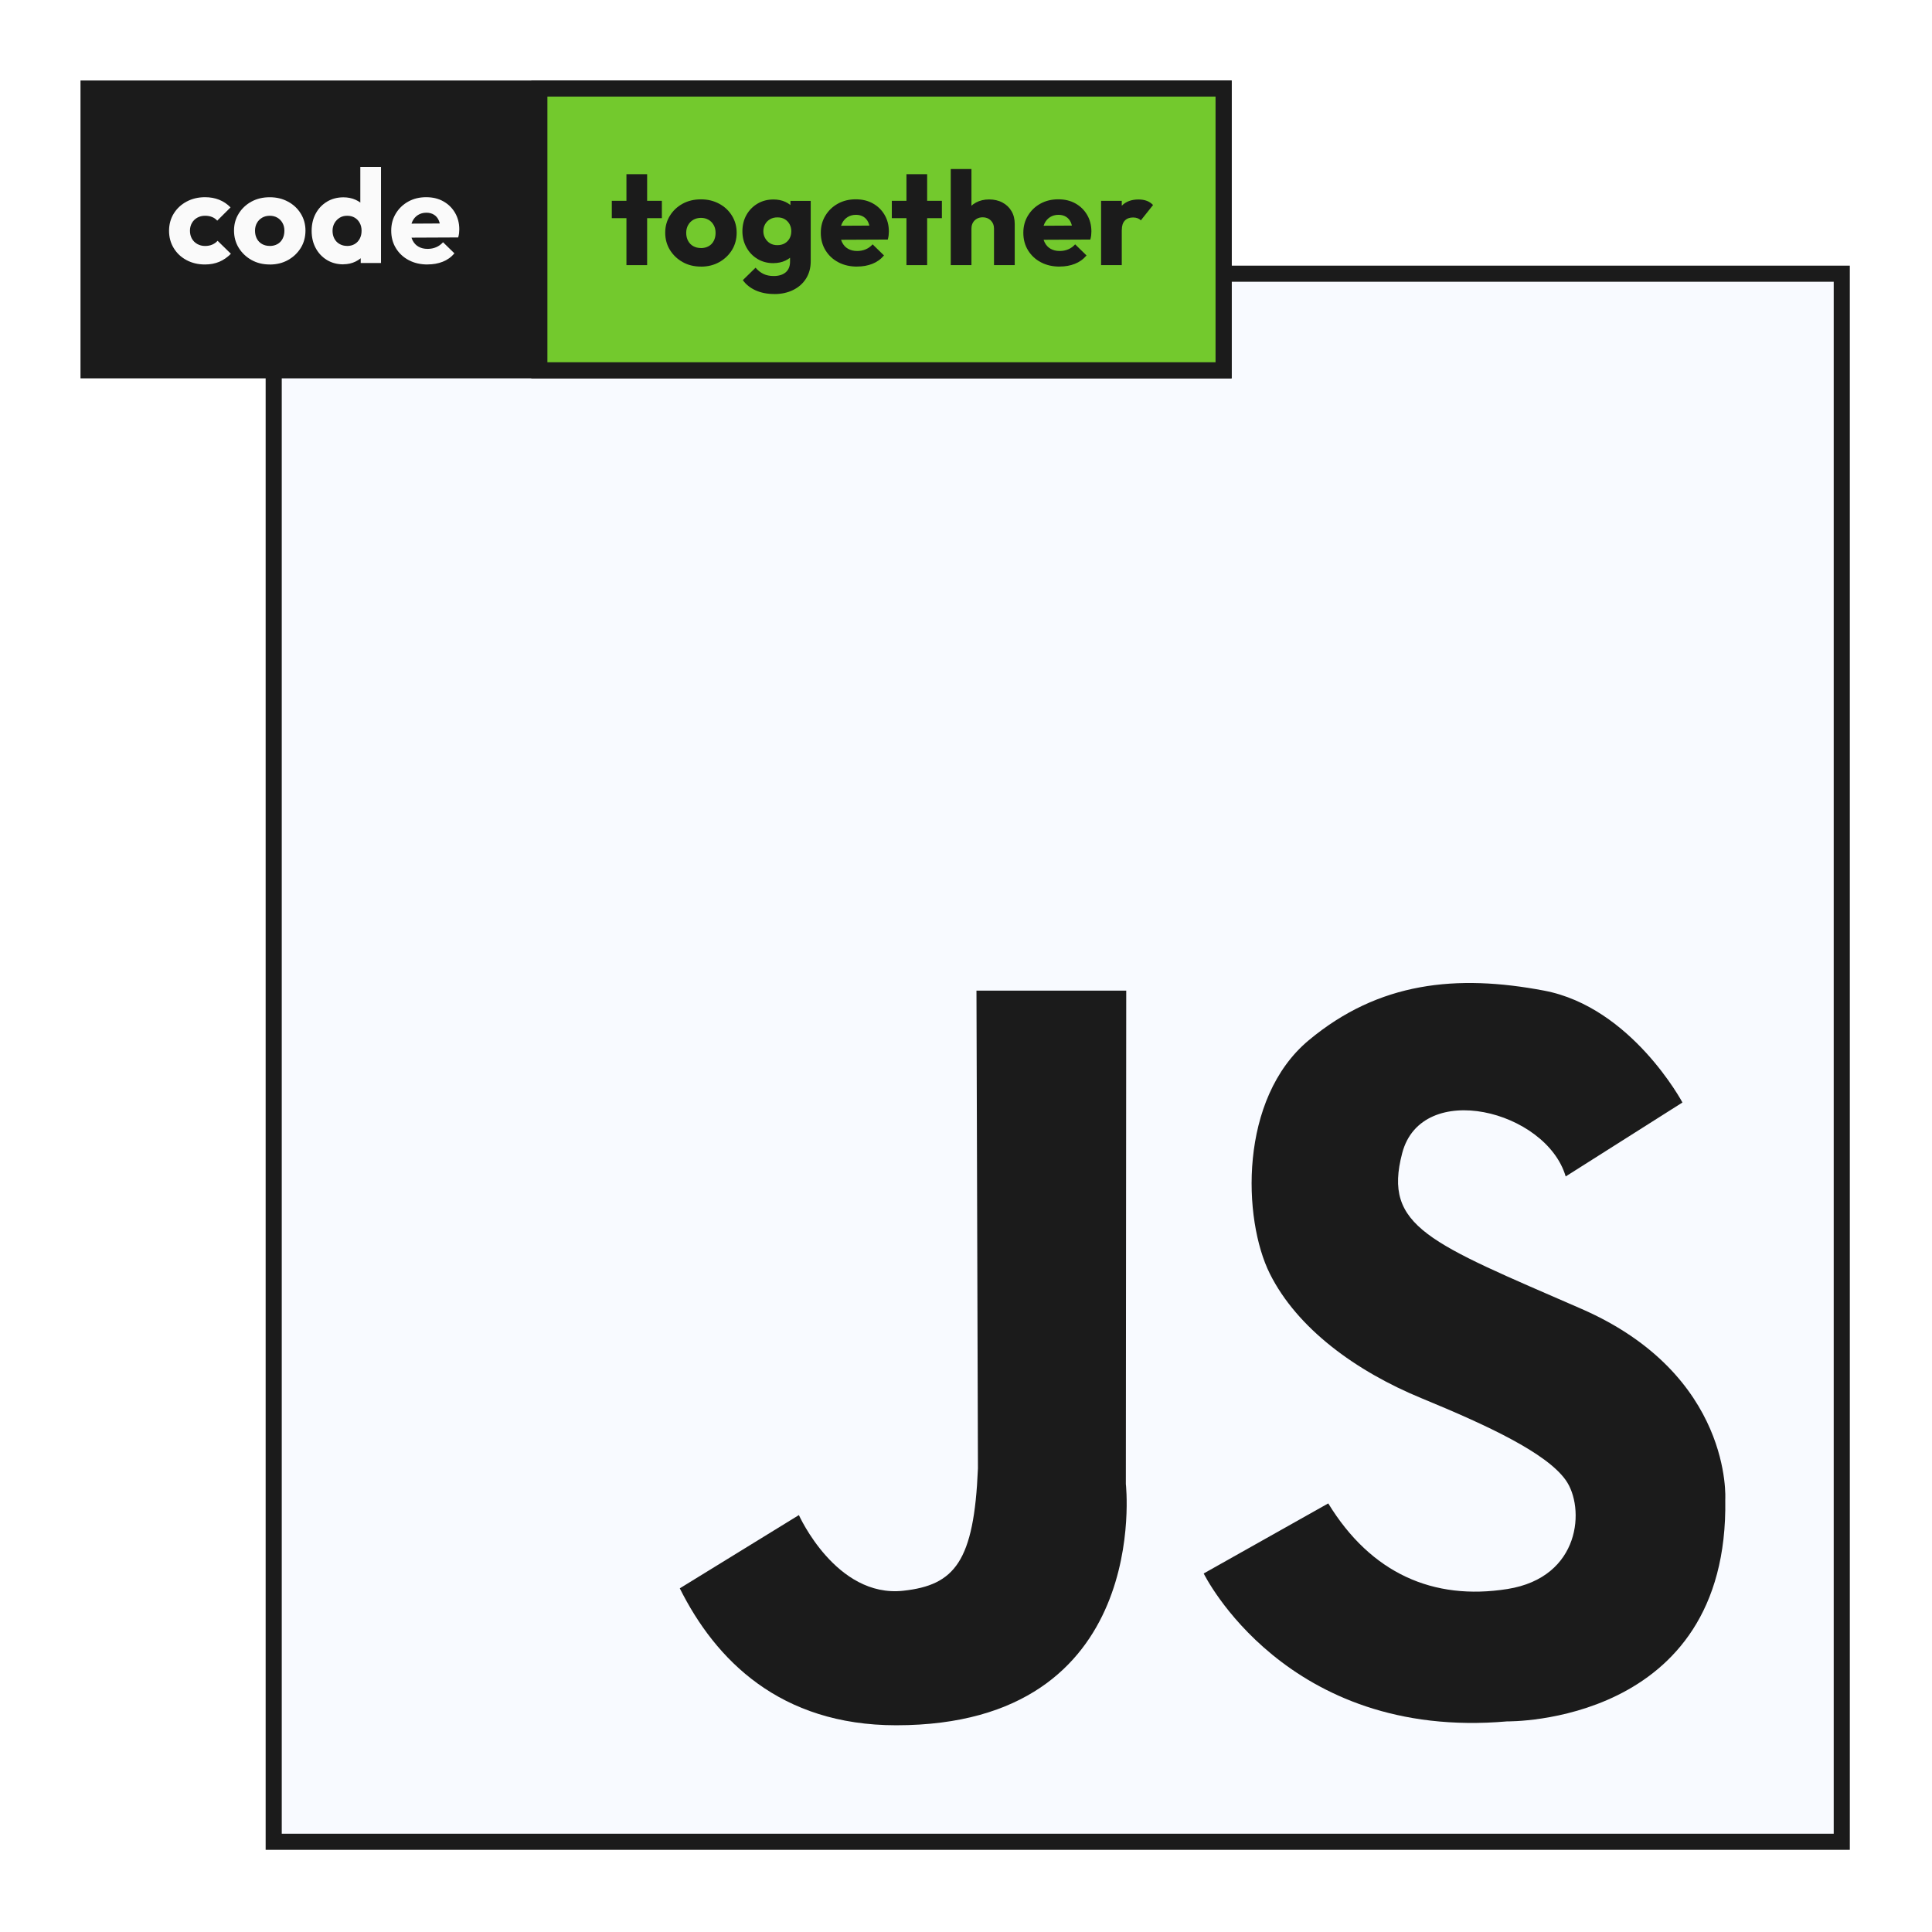
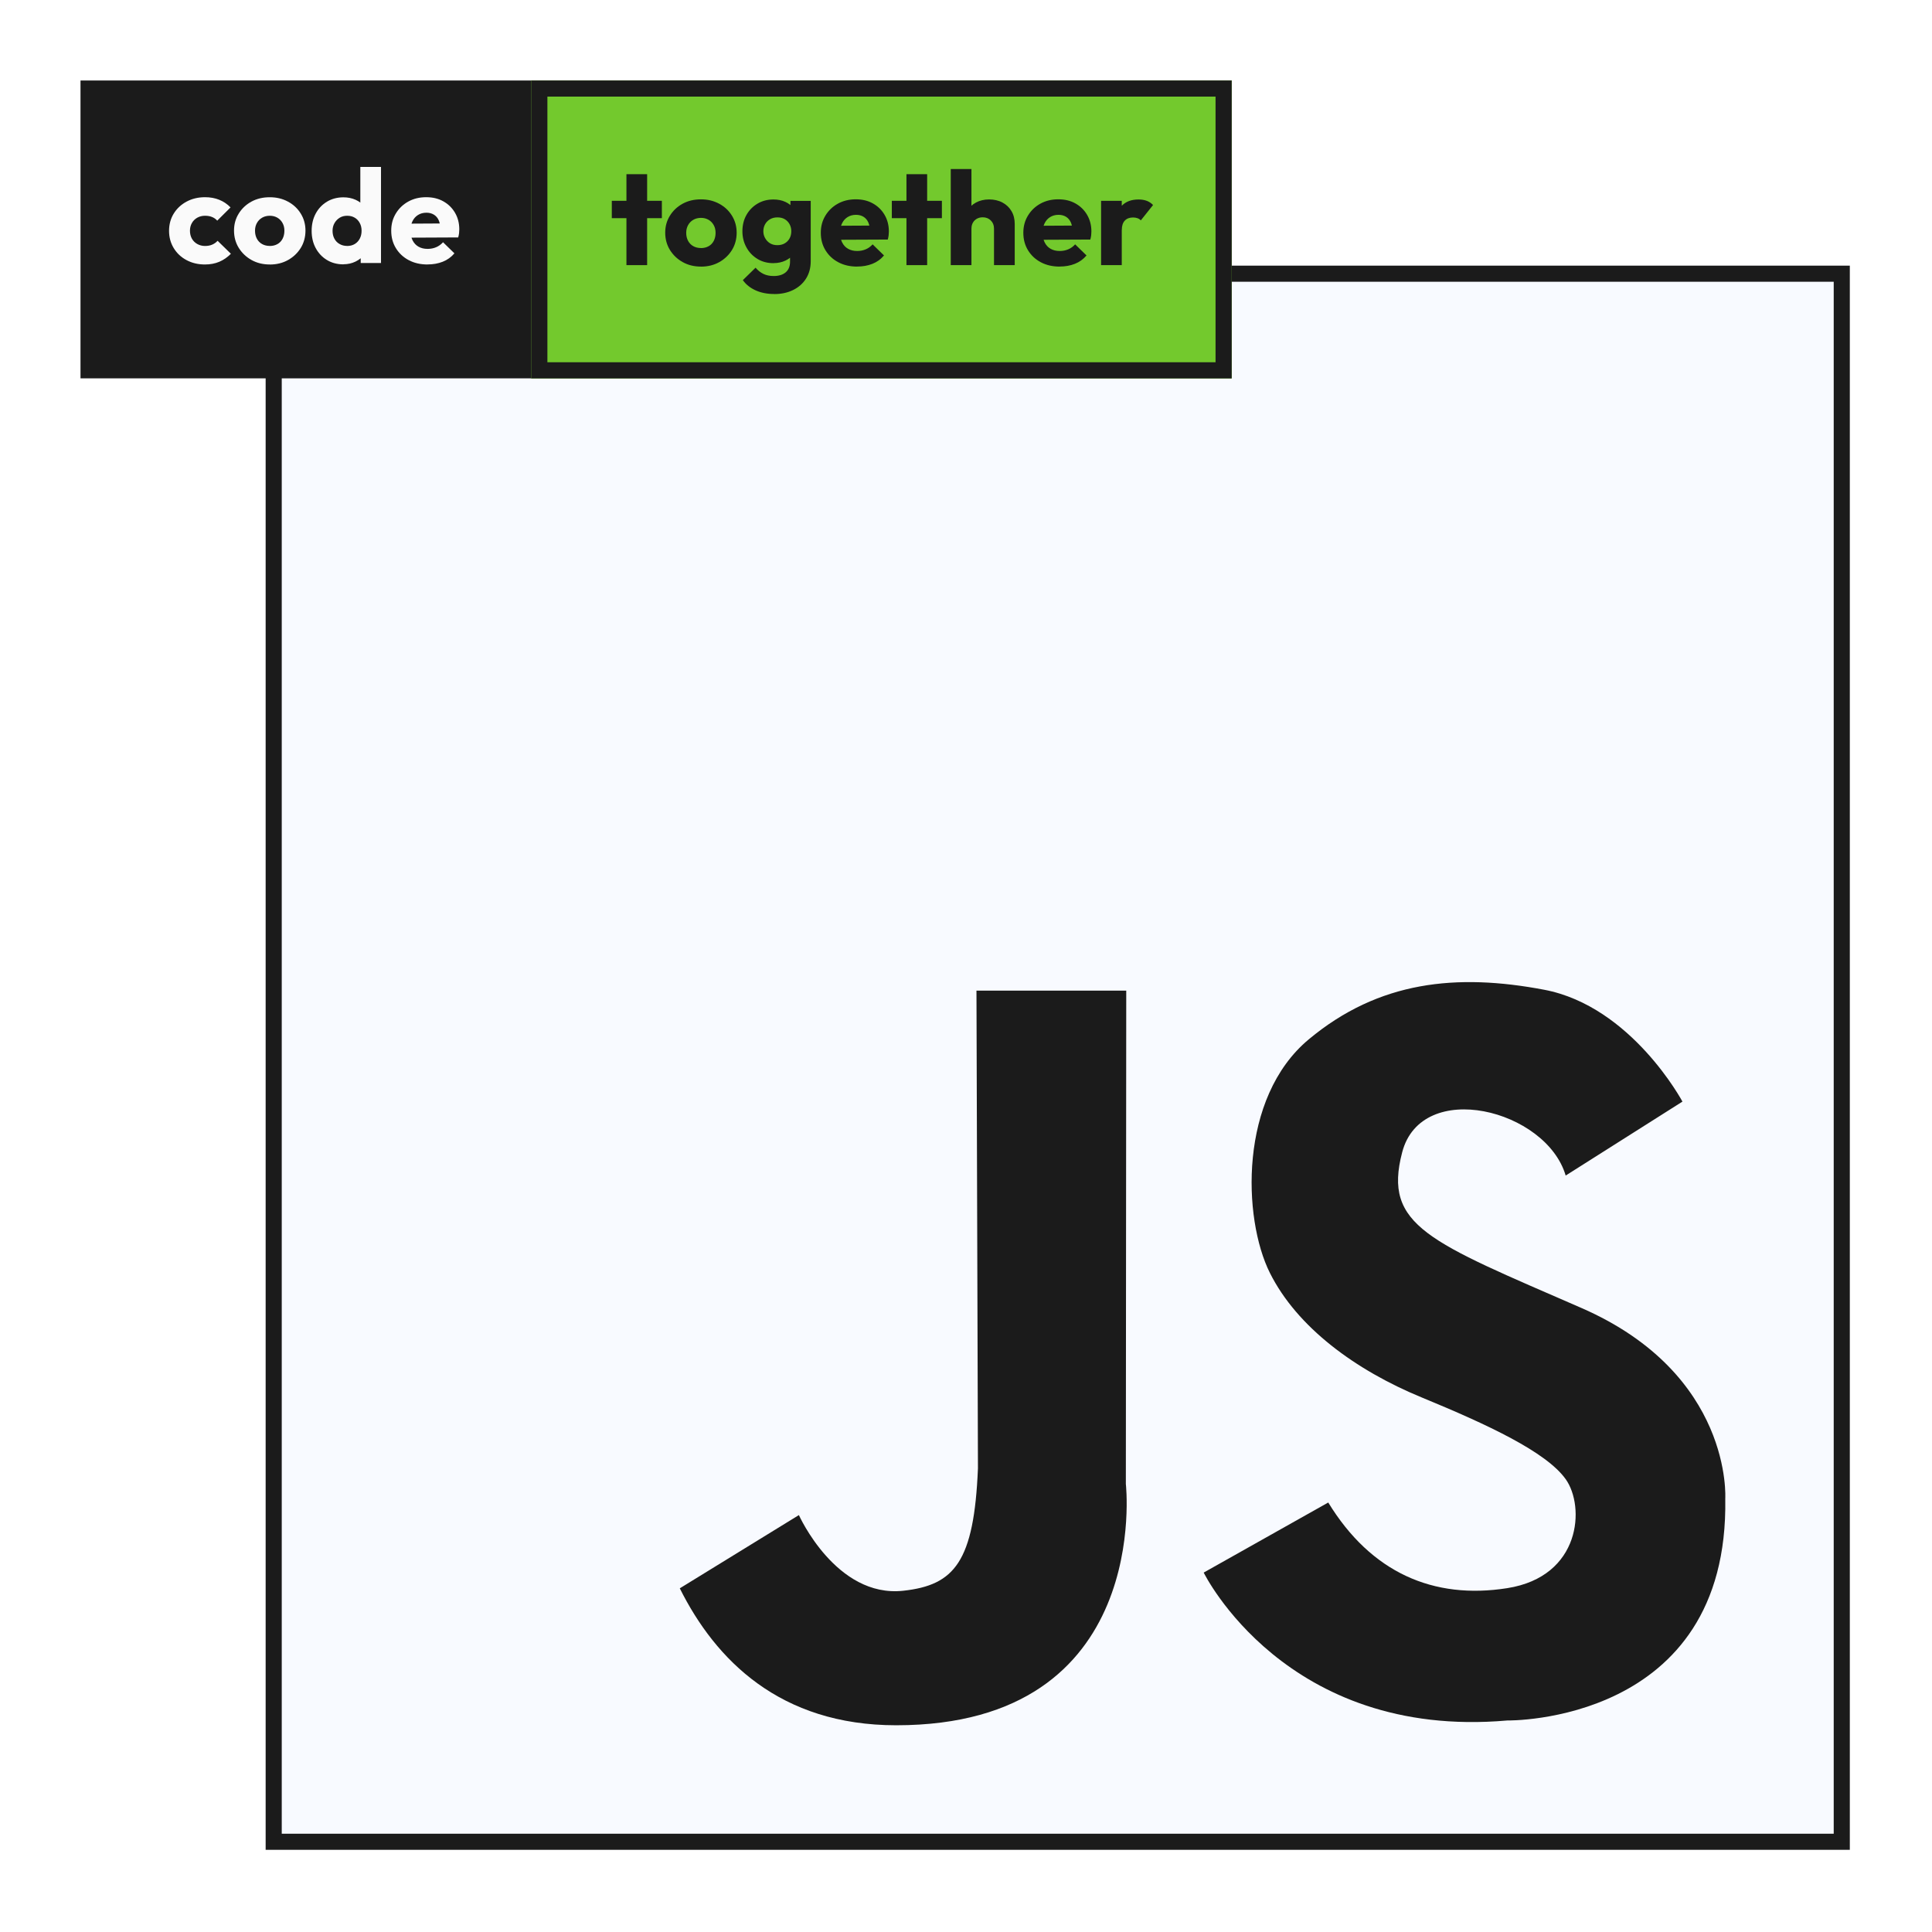
<svg xmlns="http://www.w3.org/2000/svg" width="240" height="240" viewBox="0 0 240 240" fill="none">
-   <path d="M34 228.791V34H228.791V228.791H34Z" fill="#F8FAFF" stroke="#1B1B1B" stroke-width="2" stroke-miterlimit="10" />
-   <path d="M139.905 123.06L139.857 184.341C139.857 184.341 143.242 214.319 111.33 214.319C96.887 214.319 88.88 206.196 84.446 197.309L99.242 188.209C99.242 188.209 103.854 198.522 112.205 197.608C118.582 196.912 121 194.011 121.483 182.407L121.3 123.06H139.905Z" fill="#1B1B1B" />
-   <path d="M194.495 146.143L209 136.956C209 136.956 202.685 125.124 191.821 123.06C180.956 121 171.286 121.967 162.583 129.22C153.879 136.473 154.363 151.462 157.747 158.231C161.132 165 168.385 170.319 176.605 173.703C184.824 177.088 192.077 180.473 194.495 183.857C196.912 187.242 196.429 195.945 187.242 197.396C178.055 198.846 170.319 195.462 165 186.758L149.528 195.462C149.528 195.462 159.681 216.253 187.242 213.835C187.242 213.835 214.802 214.319 214.319 186.275C214.319 186.275 215.286 170.802 196.429 162.582C177.572 154.363 171.769 152.429 174.187 143.242C176.605 134.055 192.077 137.923 194.495 146.143Z" fill="#1B1B1B" />
-   <rect x="10" y="10" width="143" height="37" fill="#1B1B1B" />
-   <path d="M67 46V11H152V46H67Z" fill="#73C92D" stroke="#1B1B1B" stroke-width="2" />
+   <path d="M229.791 33H33V229.791H229.791V33Z" fill="#F8FAFF" />
+   <path fill-rule="evenodd" clip-rule="evenodd" d="M227.791 35H35V227.791H227.791V35ZM229.791 33V229.791H33V33H229.791Z" fill="#1B1B1B" />
+   <path d="M139.906 123.06L139.857 184.341C139.857 184.341 143.242 214.319 111.33 214.319C96.887 214.319 88.88 206.196 84.446 197.308L99.242 188.209C99.242 188.209 103.855 198.522 112.205 197.608C118.582 196.912 121 194.011 121.484 182.407L121.3 123.06H139.906Z" fill="#1B1B1B" />
+   <path d="M194.494 146.032L209 136.845C209 136.845 202.685 125.014 191.821 122.949C180.956 120.889 171.286 121.856 162.582 129.109C153.879 136.362 154.363 151.351 157.747 158.12C161.132 164.889 168.385 170.208 176.604 173.593C184.824 176.977 192.077 180.362 194.494 183.746C196.912 187.131 196.429 195.834 187.242 197.285C178.055 198.735 170.319 195.351 165 186.647L149.527 195.351C149.527 195.351 159.681 216.142 187.242 213.724C187.242 213.724 214.802 214.208 214.319 186.164C214.319 186.164 215.286 170.691 196.429 162.472C177.571 154.252 171.769 152.318 174.187 143.131C176.604 133.944 192.077 137.812 194.494 146.032Z" fill="#1B1B1B" />
+   <path d="M10 10H153V47H10V10Z" fill="#1B1B1B" />
+   <path d="M153 10H66V47H153V10Z" fill="#73C92D" />
+   <path fill-rule="evenodd" clip-rule="evenodd" d="M151 12H68V45H151V12ZM153 10V47H66V10H153Z" fill="#1B1B1B" />
  <path d="M76 27.101V24.945H82.219V27.101H76ZM77.819 32.936V21.639H80.389V32.936H77.819Z" fill="#1B1B1B" />
-   <path d="M87.073 33.117C86.225 33.117 85.47 32.931 84.806 32.558C84.136 32.185 83.612 31.68 83.218 31.046C82.83 30.412 82.635 29.699 82.635 28.906C82.635 28.113 82.83 27.426 83.213 26.803C83.596 26.18 84.12 25.68 84.789 25.312C85.459 24.945 86.22 24.764 87.073 24.764C87.926 24.764 88.66 24.945 89.335 25.307C90.01 25.669 90.539 26.164 90.928 26.798C91.317 27.426 91.511 28.134 91.511 28.911C91.511 29.688 91.317 30.428 90.928 31.057C90.539 31.685 90.01 32.191 89.346 32.563C88.682 32.936 87.921 33.122 87.079 33.122L87.073 33.117ZM87.073 30.817C87.43 30.817 87.743 30.742 88.023 30.588C88.304 30.434 88.515 30.21 88.666 29.923C88.817 29.63 88.892 29.3 88.892 28.927C88.892 28.554 88.817 28.246 88.66 27.963C88.504 27.681 88.293 27.463 88.018 27.303C87.743 27.144 87.43 27.064 87.079 27.064C86.728 27.064 86.404 27.144 86.128 27.303C85.848 27.463 85.632 27.687 85.475 27.969C85.319 28.251 85.243 28.57 85.243 28.922C85.243 29.294 85.319 29.625 85.475 29.917C85.632 30.21 85.848 30.428 86.128 30.583C86.404 30.737 86.722 30.812 87.079 30.812L87.073 30.817Z" fill="#1B1B1B" />
-   <path d="M96.078 32.691C95.333 32.691 94.669 32.515 94.092 32.164C93.514 31.813 93.055 31.339 92.726 30.732C92.391 30.13 92.224 29.459 92.224 28.725C92.224 27.99 92.391 27.293 92.726 26.702C93.061 26.111 93.519 25.642 94.102 25.296C94.686 24.95 95.344 24.78 96.078 24.78C96.635 24.78 97.131 24.881 97.569 25.083C98.006 25.286 98.362 25.573 98.638 25.941C98.907 26.308 99.064 26.734 99.096 27.213V30.253C99.064 30.727 98.907 31.142 98.638 31.509C98.362 31.877 98.011 32.164 97.569 32.372C97.131 32.579 96.635 32.686 96.078 32.686V32.691ZM96.197 36.524C95.317 36.524 94.545 36.375 93.87 36.072C93.201 35.768 92.666 35.347 92.278 34.799L93.859 33.255C94.151 33.596 94.475 33.852 94.837 34.027C95.198 34.203 95.625 34.288 96.111 34.288C96.743 34.288 97.245 34.134 97.601 33.83C97.957 33.527 98.141 33.085 98.141 32.515V30.492L98.573 28.751L98.189 27.011V24.956H100.711V32.451C100.711 33.271 100.516 33.99 100.128 34.608C99.739 35.22 99.204 35.694 98.519 36.029C97.833 36.364 97.061 36.529 96.192 36.529L96.197 36.524ZM96.564 30.455C96.921 30.455 97.228 30.381 97.487 30.226C97.747 30.072 97.946 29.869 98.087 29.608C98.227 29.353 98.297 29.055 98.297 28.714C98.297 28.405 98.227 28.123 98.087 27.857C97.946 27.596 97.752 27.389 97.493 27.234C97.239 27.08 96.931 27.005 96.575 27.005C96.219 27.005 95.927 27.08 95.657 27.234C95.393 27.389 95.188 27.596 95.042 27.857C94.896 28.118 94.826 28.411 94.826 28.73C94.826 29.049 94.901 29.326 95.053 29.593C95.204 29.859 95.404 30.072 95.663 30.226C95.922 30.381 96.219 30.455 96.564 30.455Z" fill="#1B1B1B" />
+   <path d="M87.073 33.117C86.225 33.117 85.47 32.931 84.806 32.558C84.136 32.185 83.612 31.679 83.218 31.046C82.83 30.412 82.635 29.699 82.635 28.906C82.635 28.113 82.83 27.426 83.213 26.803C83.596 26.18 84.12 25.68 84.789 25.312C85.459 24.945 86.22 24.764 87.073 24.764C87.926 24.764 88.66 24.945 89.335 25.307C90.01 25.669 90.539 26.164 90.928 26.797C91.317 27.426 91.511 28.134 91.511 28.911C91.511 29.688 91.317 30.428 90.928 31.056C90.539 31.685 90.01 32.191 89.346 32.563C88.682 32.936 87.921 33.122 87.079 33.122L87.073 33.117ZM87.073 30.817C87.43 30.817 87.743 30.742 88.023 30.588C88.304 30.434 88.515 30.21 88.666 29.923C88.817 29.63 88.892 29.3 88.892 28.927C88.892 28.554 88.817 28.246 88.66 27.963C88.504 27.681 88.293 27.463 88.018 27.303C87.743 27.144 87.43 27.064 87.079 27.064C86.728 27.064 86.404 27.144 86.128 27.303C85.848 27.463 85.632 27.687 85.475 27.969C85.319 28.251 85.243 28.57 85.243 28.922C85.243 29.294 85.319 29.624 85.475 29.917C85.632 30.21 85.848 30.428 86.128 30.583C86.404 30.737 86.722 30.812 87.079 30.812L87.073 30.817Z" fill="#1B1B1B" />
+   <path d="M96.078 32.691C95.333 32.691 94.669 32.515 94.092 32.164C93.514 31.812 93.055 31.339 92.726 30.732C92.391 30.13 92.224 29.459 92.224 28.725C92.224 27.99 92.391 27.293 92.726 26.702C93.061 26.111 93.519 25.642 94.102 25.296C94.686 24.95 95.344 24.78 96.078 24.78C96.635 24.78 97.131 24.881 97.569 25.083C98.006 25.286 98.362 25.573 98.638 25.94C98.907 26.308 99.064 26.734 99.096 27.213V30.253C99.064 30.727 98.907 31.142 98.638 31.509C98.362 31.876 98.011 32.164 97.569 32.371C97.131 32.579 96.635 32.686 96.078 32.686V32.691ZM96.197 36.524C95.317 36.524 94.545 36.375 93.87 36.072C93.201 35.768 92.666 35.347 92.278 34.799L93.859 33.255C94.151 33.596 94.475 33.852 94.837 34.027C95.198 34.203 95.625 34.288 96.111 34.288C96.743 34.288 97.245 34.134 97.601 33.83C97.957 33.527 98.141 33.085 98.141 32.515V30.492L98.573 28.751L98.189 27.011V24.956H100.711V32.451C100.711 33.271 100.516 33.99 100.128 34.608C99.739 35.22 99.204 35.694 98.519 36.029C97.833 36.364 97.061 36.529 96.192 36.529L96.197 36.524ZM96.564 30.455C96.921 30.455 97.228 30.38 97.487 30.226C97.747 30.072 97.946 29.869 98.087 29.608C98.227 29.353 98.297 29.055 98.297 28.714C98.297 28.405 98.227 28.123 98.087 27.857C97.946 27.596 97.752 27.389 97.493 27.234C97.239 27.08 96.931 27.005 96.575 27.005C96.219 27.005 95.927 27.08 95.657 27.234C95.393 27.389 95.188 27.596 95.042 27.857C94.896 28.118 94.826 28.411 94.826 28.73C94.826 29.049 94.901 29.326 95.053 29.593C95.204 29.859 95.404 30.072 95.663 30.226C95.922 30.38 96.219 30.455 96.564 30.455Z" fill="#1B1B1B" />
  <path d="M106.482 33.117C105.602 33.117 104.825 32.941 104.15 32.584C103.469 32.228 102.94 31.733 102.546 31.094C102.157 30.46 101.963 29.736 101.963 28.922C101.963 28.107 102.152 27.42 102.53 26.792C102.908 26.164 103.426 25.664 104.079 25.302C104.733 24.94 105.472 24.759 106.298 24.759C107.124 24.759 107.821 24.929 108.431 25.27C109.041 25.61 109.527 26.079 109.883 26.686C110.24 27.293 110.418 27.979 110.418 28.757C110.418 28.911 110.407 29.066 110.391 29.225C110.375 29.385 110.337 29.561 110.283 29.758L103.313 29.79V28.049L109.181 28.017L108.08 28.757C108.069 28.309 107.999 27.931 107.864 27.628C107.729 27.325 107.535 27.096 107.27 26.931C107.006 26.766 106.693 26.686 106.331 26.686C105.931 26.686 105.586 26.782 105.289 26.968C104.992 27.154 104.765 27.41 104.603 27.74C104.441 28.07 104.36 28.464 104.36 28.922C104.36 29.38 104.447 29.784 104.619 30.125C104.792 30.466 105.035 30.727 105.354 30.907C105.672 31.088 106.045 31.179 106.477 31.179C106.865 31.179 107.222 31.11 107.546 30.971C107.87 30.833 108.15 30.631 108.399 30.354L109.813 31.733C109.414 32.206 108.928 32.553 108.361 32.776C107.794 33 107.168 33.111 106.477 33.111L106.482 33.117Z" fill="#1B1B1B" />
  <path d="M110.785 27.101V24.945H117.004V27.101H110.785ZM112.604 32.936V21.639H115.174V32.936H112.604Z" fill="#1B1B1B" />
-   <path d="M118.106 32.936V21H120.676V32.936H118.106ZM123.478 32.936V28.379C123.478 27.974 123.343 27.644 123.078 27.383C122.814 27.122 122.479 26.994 122.079 26.994C121.809 26.994 121.572 27.053 121.361 27.165C121.151 27.282 120.983 27.442 120.865 27.649C120.74 27.857 120.681 28.096 120.681 28.373L119.698 27.9C119.698 27.277 119.833 26.728 120.109 26.255C120.379 25.786 120.757 25.419 121.232 25.163C121.707 24.908 122.257 24.774 122.868 24.774C123.478 24.774 124.055 24.902 124.536 25.163C125.016 25.424 125.389 25.775 125.653 26.233C125.923 26.686 126.053 27.218 126.053 27.82V32.936H123.483H123.478Z" fill="#1B1B1B" />
-   <path d="M131.641 33.117C130.761 33.117 129.983 32.941 129.309 32.584C128.628 32.228 128.099 31.733 127.705 31.094C127.316 30.46 127.122 29.736 127.122 28.922C127.122 28.107 127.311 27.42 127.689 26.792C128.067 26.164 128.585 25.664 129.238 25.302C129.892 24.94 130.631 24.759 131.457 24.759C132.283 24.759 132.98 24.929 133.59 25.27C134.2 25.61 134.686 26.079 135.042 26.686C135.399 27.293 135.577 27.979 135.577 28.757C135.577 28.911 135.566 29.066 135.55 29.225C135.534 29.385 135.496 29.561 135.442 29.758L128.472 29.79V28.049L134.34 28.017L133.239 28.757C133.228 28.309 133.158 27.931 133.023 27.628C132.888 27.325 132.694 27.096 132.429 26.931C132.165 26.766 131.851 26.686 131.49 26.686C131.09 26.686 130.745 26.782 130.448 26.968C130.151 27.154 129.924 27.41 129.762 27.74C129.6 28.07 129.519 28.464 129.519 28.922C129.519 29.38 129.606 29.784 129.778 30.125C129.951 30.466 130.194 30.727 130.513 30.907C130.831 31.088 131.204 31.179 131.636 31.179C132.024 31.179 132.381 31.11 132.705 30.971C133.028 30.833 133.309 30.631 133.558 30.354L134.972 31.733C134.573 32.206 134.087 32.553 133.52 32.776C132.953 33 132.327 33.111 131.636 33.111L131.641 33.117Z" fill="#1B1B1B" />
-   <path d="M136.781 32.936V24.945H139.35V32.936H136.781ZM139.35 28.56L138.281 27.74C138.492 26.798 138.854 26.068 139.356 25.552C139.863 25.035 140.554 24.78 141.434 24.78C141.823 24.78 142.163 24.838 142.46 24.95C142.757 25.062 143.016 25.238 143.238 25.467L141.72 27.373C141.618 27.266 141.488 27.176 141.321 27.112C141.154 27.048 140.965 27.016 140.754 27.016C140.322 27.016 139.977 27.144 139.728 27.404C139.48 27.665 139.356 28.049 139.356 28.565L139.35 28.56Z" fill="#1B1B1B" />
-   <path d="M25.454 32.855C24.612 32.855 23.845 32.674 23.17 32.312C22.49 31.95 21.961 31.449 21.578 30.816C21.194 30.182 21 29.469 21 28.676C21 27.883 21.194 27.159 21.583 26.53C21.972 25.902 22.506 25.402 23.186 25.04C23.867 24.678 24.628 24.497 25.47 24.497C26.113 24.497 26.701 24.603 27.23 24.816C27.759 25.029 28.229 25.343 28.639 25.764L26.987 27.409C26.798 27.201 26.577 27.047 26.329 26.951C26.08 26.85 25.794 26.802 25.47 26.802C25.114 26.802 24.795 26.882 24.509 27.041C24.223 27.201 24.002 27.419 23.84 27.701C23.678 27.984 23.597 28.303 23.597 28.665C23.597 29.027 23.678 29.368 23.84 29.65C24.002 29.937 24.229 30.156 24.515 30.315C24.806 30.475 25.119 30.555 25.465 30.555C25.81 30.555 26.096 30.502 26.356 30.39C26.615 30.278 26.842 30.124 27.03 29.911L28.683 31.524C28.251 31.96 27.77 32.296 27.241 32.52C26.712 32.743 26.118 32.855 25.449 32.855H25.454Z" fill="#FAFAFA" />
-   <path d="M33.509 32.855C32.661 32.855 31.906 32.669 31.242 32.296C30.572 31.923 30.049 31.417 29.654 30.784C29.266 30.15 29.071 29.437 29.071 28.644C29.071 27.851 29.266 27.164 29.649 26.541C30.032 25.918 30.556 25.418 31.225 25.05C31.895 24.683 32.656 24.502 33.509 24.502C34.362 24.502 35.096 24.683 35.771 25.045C36.446 25.407 36.975 25.902 37.364 26.535C37.753 27.164 37.947 27.872 37.947 28.649C37.947 29.426 37.753 30.166 37.364 30.794C36.975 31.423 36.446 31.928 35.782 32.301C35.118 32.674 34.357 32.86 33.515 32.86L33.509 32.855ZM33.509 30.555C33.865 30.555 34.179 30.48 34.459 30.326C34.74 30.172 34.951 29.948 35.102 29.66C35.253 29.368 35.329 29.038 35.329 28.665C35.329 28.292 35.253 27.984 35.096 27.701C34.94 27.419 34.729 27.201 34.454 27.041C34.179 26.881 33.865 26.802 33.515 26.802C33.164 26.802 32.84 26.881 32.564 27.041C32.284 27.201 32.068 27.425 31.911 27.707C31.755 27.989 31.679 28.308 31.679 28.66C31.679 29.032 31.755 29.362 31.911 29.655C32.068 29.948 32.284 30.166 32.564 30.321C32.84 30.475 33.158 30.55 33.515 30.55L33.509 30.555Z" fill="#FAFAFA" />
-   <path d="M42.666 32.839C41.888 32.839 41.203 32.658 40.609 32.296C40.015 31.934 39.55 31.439 39.216 30.816C38.881 30.193 38.714 29.48 38.714 28.676C38.714 27.872 38.881 27.164 39.216 26.535C39.55 25.913 40.015 25.418 40.614 25.055C41.213 24.694 41.899 24.512 42.666 24.512C43.211 24.512 43.713 24.614 44.166 24.816C44.62 25.018 44.992 25.306 45.284 25.673C45.576 26.04 45.738 26.466 45.786 26.945V30.315C45.743 30.784 45.576 31.21 45.284 31.588C44.992 31.966 44.625 32.269 44.166 32.493C43.708 32.716 43.211 32.828 42.666 32.828V32.839ZM43.114 30.555C43.481 30.555 43.799 30.475 44.064 30.315C44.334 30.156 44.539 29.932 44.69 29.65C44.841 29.362 44.917 29.038 44.917 28.665C44.917 28.292 44.841 27.984 44.69 27.701C44.539 27.419 44.334 27.201 44.064 27.041C43.799 26.882 43.486 26.802 43.13 26.802C42.774 26.802 42.466 26.882 42.196 27.047C41.926 27.212 41.715 27.435 41.553 27.712C41.392 27.994 41.31 28.314 41.31 28.676C41.31 29.038 41.386 29.363 41.537 29.645C41.688 29.932 41.899 30.15 42.18 30.31C42.455 30.47 42.768 30.55 43.114 30.55V30.555ZM47.33 32.674H44.809V30.518L45.192 28.559L44.76 26.637V20.733H47.33V32.669V32.674Z" fill="#FAFAFA" />
-   <path d="M53.118 32.855C52.238 32.855 51.461 32.679 50.786 32.322C50.105 31.966 49.576 31.471 49.182 30.832C48.794 30.198 48.599 29.474 48.599 28.66C48.599 27.845 48.788 27.159 49.166 26.53C49.544 25.902 50.062 25.402 50.715 25.04C51.369 24.678 52.108 24.497 52.934 24.497C53.76 24.497 54.457 24.667 55.067 25.008C55.677 25.348 56.163 25.817 56.519 26.424C56.876 27.031 57.054 27.717 57.054 28.495C57.054 28.649 57.043 28.803 57.027 28.963C57.011 29.123 56.973 29.299 56.919 29.496L49.949 29.527V27.787L55.817 27.755L54.716 28.495C54.705 28.047 54.635 27.669 54.5 27.366C54.365 27.063 54.171 26.834 53.906 26.669C53.642 26.504 53.328 26.424 52.967 26.424C52.567 26.424 52.222 26.52 51.925 26.706C51.628 26.892 51.401 27.148 51.239 27.478C51.077 27.808 50.996 28.202 50.996 28.66C50.996 29.118 51.083 29.522 51.255 29.863C51.428 30.204 51.671 30.465 51.99 30.645C52.308 30.826 52.681 30.917 53.113 30.917C53.501 30.917 53.858 30.848 54.182 30.709C54.505 30.571 54.786 30.369 55.035 30.092L56.449 31.471C56.05 31.945 55.564 32.291 54.997 32.514C54.43 32.738 53.804 32.849 53.113 32.849L53.118 32.855Z" fill="#FAFAFA" />
+   <path d="M118.106 32.936V21H120.676V32.936H118.106ZM123.478 32.936V28.379C123.478 27.974 123.343 27.644 123.078 27.383C122.814 27.122 122.479 26.994 122.079 26.994C121.809 26.994 121.572 27.053 121.361 27.165C121.151 27.282 120.983 27.442 120.865 27.649C120.74 27.857 120.681 28.096 120.681 28.373L119.699 27.9C119.699 27.277 119.833 26.728 120.109 26.255C120.379 25.786 120.757 25.419 121.232 25.163C121.707 24.908 122.258 24.774 122.868 24.774C123.478 24.774 124.055 24.902 124.536 25.163C125.016 25.424 125.389 25.775 125.653 26.233C125.923 26.686 126.053 27.218 126.053 27.82V32.936H123.483H123.478Z" fill="#1B1B1B" />
+   <path d="M131.641 33.117C130.761 33.117 129.983 32.941 129.308 32.584C128.628 32.228 128.099 31.733 127.705 31.094C127.316 30.46 127.122 29.736 127.122 28.922C127.122 28.107 127.311 27.42 127.689 26.792C128.067 26.164 128.585 25.664 129.238 25.302C129.892 24.94 130.631 24.759 131.457 24.759C132.283 24.759 132.98 24.929 133.59 25.27C134.2 25.61 134.686 26.079 135.042 26.686C135.398 27.293 135.577 27.979 135.577 28.757C135.577 28.911 135.566 29.066 135.55 29.225C135.533 29.385 135.496 29.561 135.442 29.758L128.472 29.79V28.049L134.34 28.017L133.239 28.757C133.228 28.309 133.158 27.931 133.023 27.628C132.888 27.325 132.694 27.096 132.429 26.931C132.164 26.766 131.851 26.686 131.49 26.686C131.09 26.686 130.745 26.782 130.448 26.968C130.151 27.154 129.924 27.41 129.762 27.74C129.6 28.07 129.519 28.464 129.519 28.922C129.519 29.38 129.605 29.784 129.778 30.125C129.951 30.466 130.194 30.727 130.512 30.907C130.831 31.088 131.203 31.179 131.635 31.179C132.024 31.179 132.38 31.11 132.704 30.971C133.028 30.833 133.309 30.631 133.557 30.354L134.972 31.733C134.572 32.206 134.086 32.553 133.52 32.776C132.953 33 132.326 33.111 131.635 33.111L131.641 33.117Z" fill="#1B1B1B" />
+   <path d="M136.781 32.936V24.945H139.35V32.936H136.781ZM139.35 28.56L138.281 27.74C138.492 26.797 138.854 26.068 139.356 25.552C139.863 25.035 140.554 24.78 141.434 24.78C141.823 24.78 142.163 24.838 142.46 24.95C142.757 25.062 143.016 25.238 143.238 25.467L141.72 27.372C141.618 27.266 141.488 27.175 141.321 27.112C141.154 27.048 140.965 27.016 140.754 27.016C140.322 27.016 139.977 27.144 139.728 27.404C139.48 27.665 139.356 28.049 139.356 28.565L139.35 28.56Z" fill="#1B1B1B" />
+   <path d="M25.454 32.855C24.612 32.855 23.845 32.674 23.17 32.312C22.49 31.95 21.961 31.449 21.578 30.816C21.194 30.182 21 29.469 21 28.676C21 27.882 21.194 27.158 21.583 26.53C21.972 25.902 22.506 25.402 23.186 25.04C23.867 24.677 24.628 24.497 25.47 24.497C26.113 24.497 26.701 24.603 27.23 24.816C27.759 25.029 28.229 25.343 28.639 25.764L26.987 27.409C26.798 27.201 26.577 27.047 26.329 26.951C26.08 26.85 25.794 26.802 25.47 26.802C25.114 26.802 24.795 26.882 24.509 27.041C24.223 27.201 24.002 27.419 23.84 27.701C23.678 27.984 23.597 28.303 23.597 28.665C23.597 29.027 23.678 29.368 23.84 29.65C24.002 29.937 24.229 30.156 24.515 30.315C24.806 30.475 25.119 30.555 25.465 30.555C25.81 30.555 26.096 30.502 26.356 30.39C26.615 30.278 26.842 30.124 27.03 29.911L28.683 31.524C28.251 31.96 27.77 32.296 27.241 32.519C26.712 32.743 26.118 32.855 25.449 32.855H25.454Z" fill="#FAFAFA" />
+   <path d="M33.509 32.855C32.661 32.855 31.906 32.669 31.242 32.296C30.572 31.923 30.049 31.417 29.654 30.784C29.266 30.15 29.071 29.437 29.071 28.644C29.071 27.851 29.266 27.164 29.649 26.541C30.032 25.918 30.556 25.418 31.225 25.05C31.895 24.683 32.656 24.502 33.509 24.502C34.362 24.502 35.096 24.683 35.771 25.045C36.446 25.407 36.975 25.902 37.364 26.536C37.753 27.164 37.947 27.872 37.947 28.649C37.947 29.426 37.753 30.166 37.364 30.795C36.975 31.423 36.446 31.928 35.782 32.301C35.118 32.674 34.357 32.86 33.515 32.86L33.509 32.855ZM33.509 30.555C33.865 30.555 34.179 30.48 34.459 30.326C34.74 30.172 34.951 29.948 35.102 29.661C35.253 29.368 35.329 29.038 35.329 28.665C35.329 28.292 35.253 27.984 35.096 27.701C34.94 27.419 34.729 27.201 34.454 27.041C34.179 26.882 33.865 26.802 33.515 26.802C33.164 26.802 32.84 26.882 32.564 27.041C32.284 27.201 32.068 27.425 31.911 27.707C31.755 27.989 31.679 28.308 31.679 28.66C31.679 29.032 31.755 29.363 31.911 29.655C32.068 29.948 32.284 30.166 32.564 30.321C32.84 30.475 33.158 30.55 33.515 30.55L33.509 30.555Z" fill="#FAFAFA" />
+   <path d="M42.666 32.839C41.888 32.839 41.203 32.658 40.609 32.296C40.015 31.934 39.551 31.439 39.216 30.816C38.881 30.193 38.714 29.48 38.714 28.676C38.714 27.872 38.881 27.164 39.216 26.535C39.551 25.913 40.015 25.418 40.614 25.055C41.213 24.694 41.899 24.512 42.666 24.512C43.211 24.512 43.713 24.614 44.167 24.816C44.62 25.018 44.993 25.306 45.284 25.673C45.576 26.04 45.738 26.466 45.786 26.945V30.315C45.743 30.784 45.576 31.21 45.284 31.588C44.993 31.966 44.626 32.269 44.167 32.493C43.708 32.716 43.211 32.828 42.666 32.828V32.839ZM43.114 30.555C43.481 30.555 43.8 30.475 44.064 30.315C44.334 30.156 44.539 29.932 44.69 29.65C44.842 29.362 44.917 29.038 44.917 28.665C44.917 28.292 44.842 27.984 44.69 27.701C44.539 27.419 44.334 27.201 44.064 27.041C43.8 26.882 43.486 26.802 43.13 26.802C42.774 26.802 42.466 26.882 42.196 27.047C41.926 27.212 41.715 27.435 41.554 27.712C41.392 27.994 41.311 28.314 41.311 28.676C41.311 29.038 41.386 29.363 41.537 29.645C41.688 29.932 41.899 30.15 42.18 30.31C42.455 30.47 42.768 30.55 43.114 30.55V30.555ZM47.33 32.674H44.809V30.518L45.192 28.559L44.761 26.637V20.733H47.33V32.669V32.674Z" fill="#FAFAFA" />
+   <path d="M53.118 32.855C52.238 32.855 51.46 32.679 50.785 32.322C50.105 31.966 49.576 31.471 49.182 30.832C48.793 30.198 48.599 29.474 48.599 28.66C48.599 27.845 48.788 27.158 49.166 26.53C49.544 25.902 50.062 25.402 50.715 25.04C51.369 24.677 52.108 24.497 52.934 24.497C53.76 24.497 54.457 24.667 55.067 25.008C55.677 25.348 56.163 25.817 56.519 26.424C56.876 27.031 57.054 27.717 57.054 28.495C57.054 28.649 57.043 28.803 57.027 28.963C57.01 29.123 56.973 29.299 56.919 29.495L49.949 29.527V27.787L55.817 27.755L54.716 28.495C54.705 28.047 54.635 27.669 54.5 27.366C54.365 27.063 54.171 26.834 53.906 26.669C53.642 26.504 53.328 26.424 52.967 26.424C52.567 26.424 52.222 26.52 51.925 26.706C51.628 26.892 51.401 27.148 51.239 27.478C51.077 27.808 50.996 28.202 50.996 28.66C50.996 29.117 51.083 29.522 51.255 29.863C51.428 30.204 51.671 30.464 51.989 30.645C52.308 30.826 52.681 30.917 53.112 30.917C53.501 30.917 53.858 30.848 54.181 30.709C54.505 30.571 54.786 30.369 55.035 30.092L56.449 31.471C56.049 31.944 55.563 32.291 54.997 32.514C54.43 32.738 53.803 32.849 53.112 32.849L53.118 32.855Z" fill="#FAFAFA" />
</svg>
